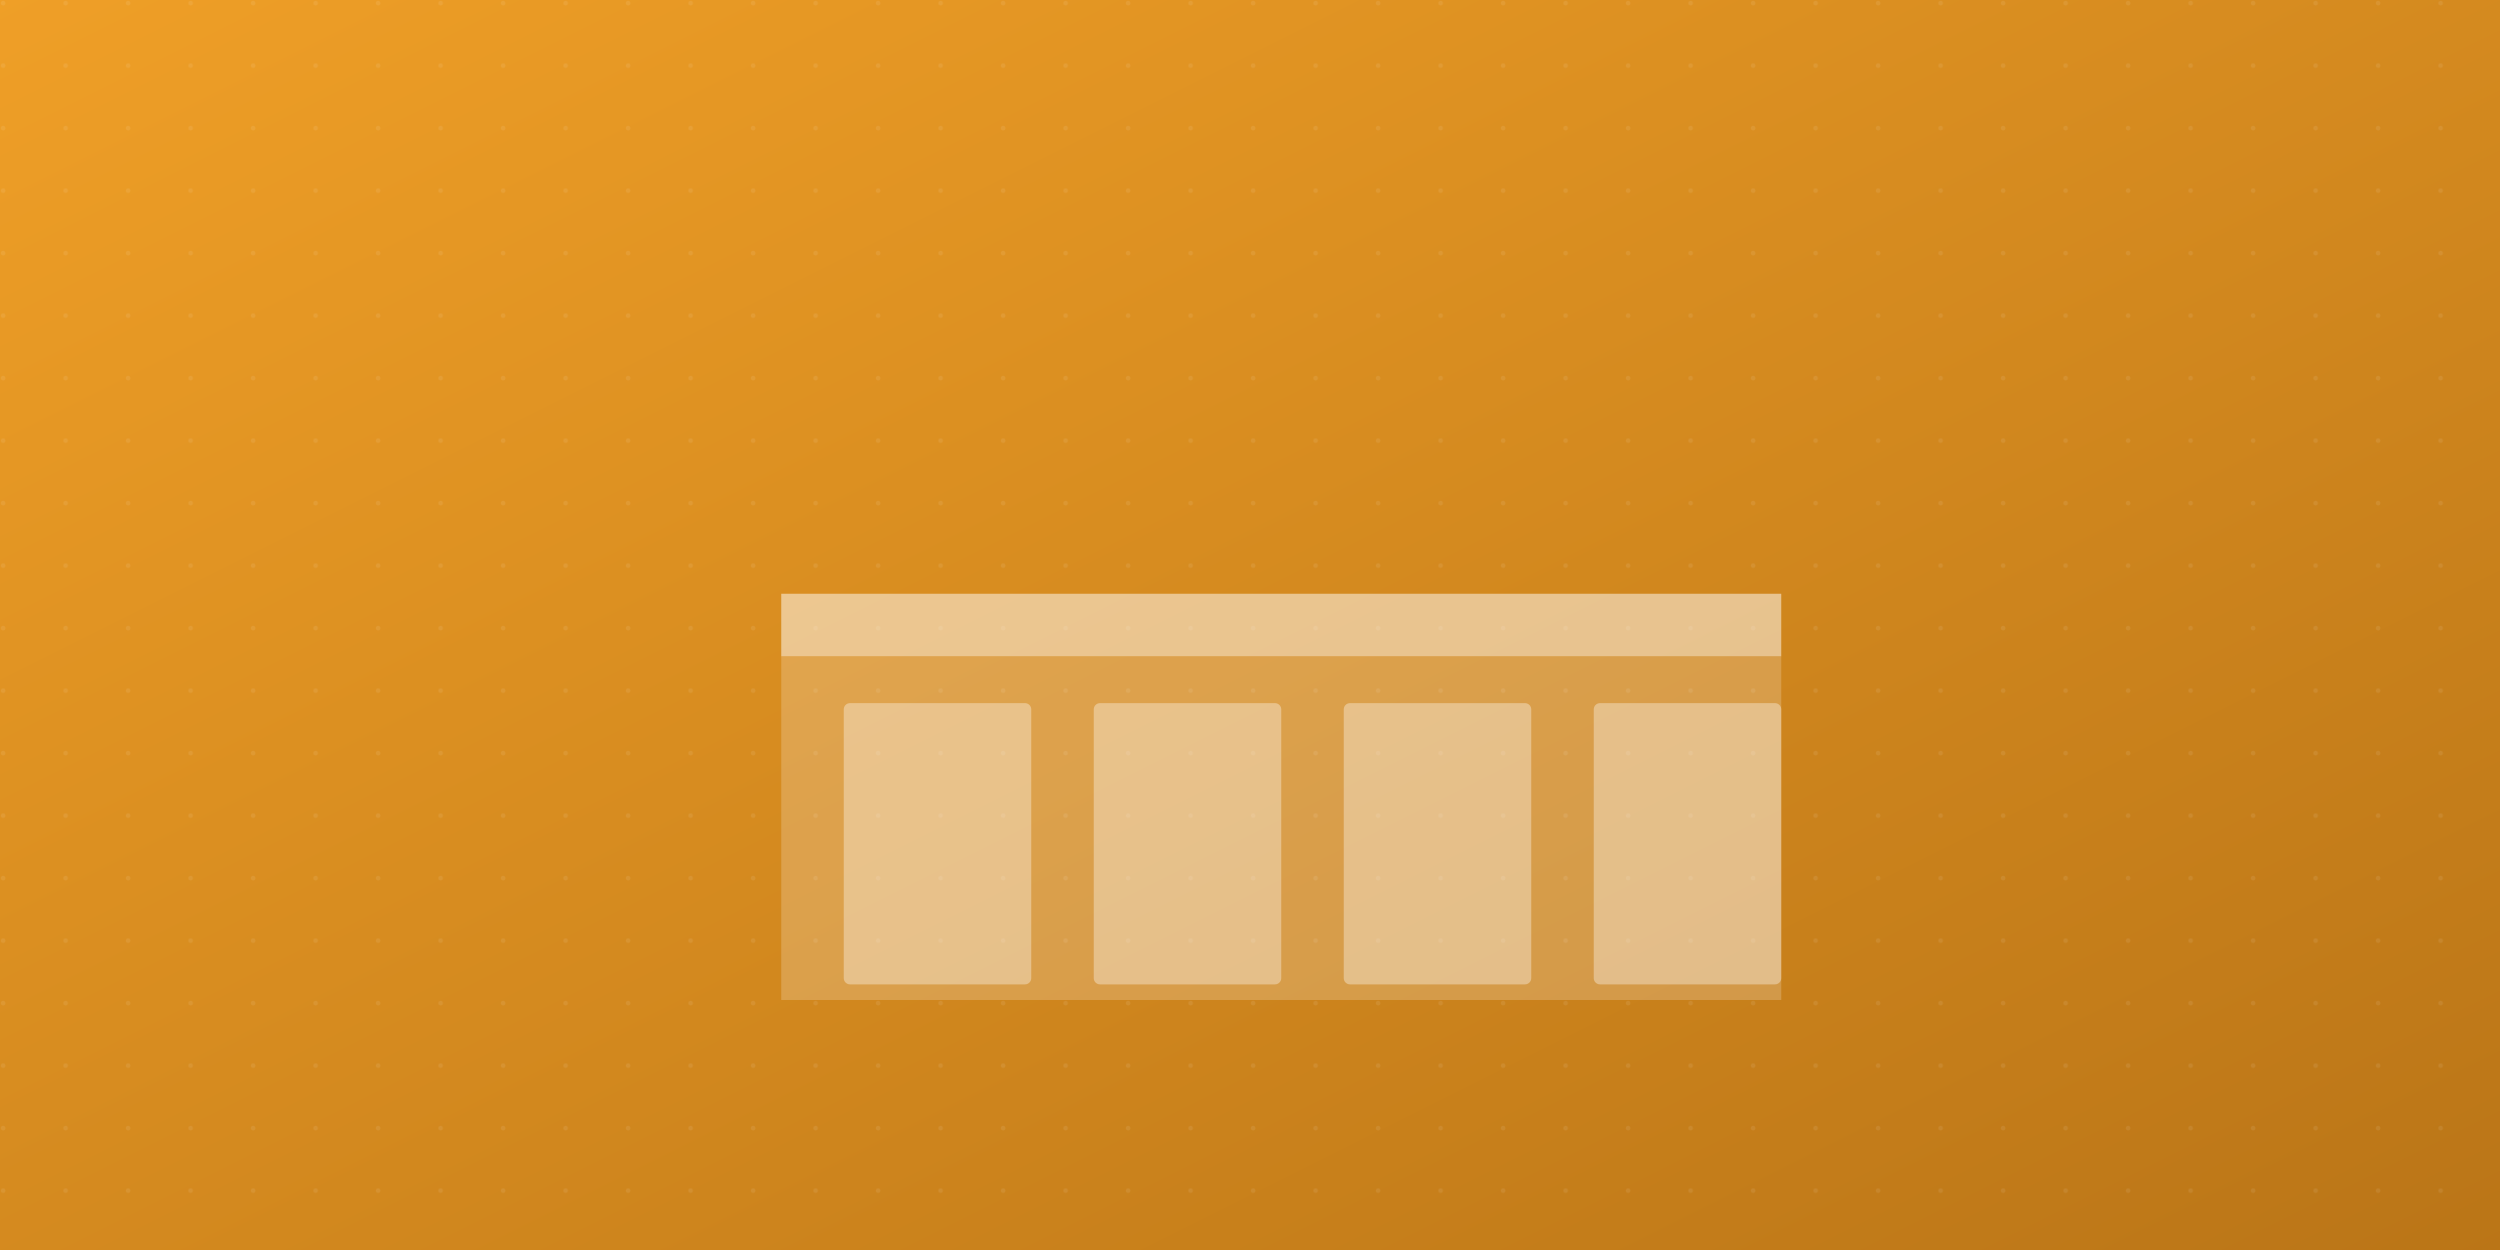
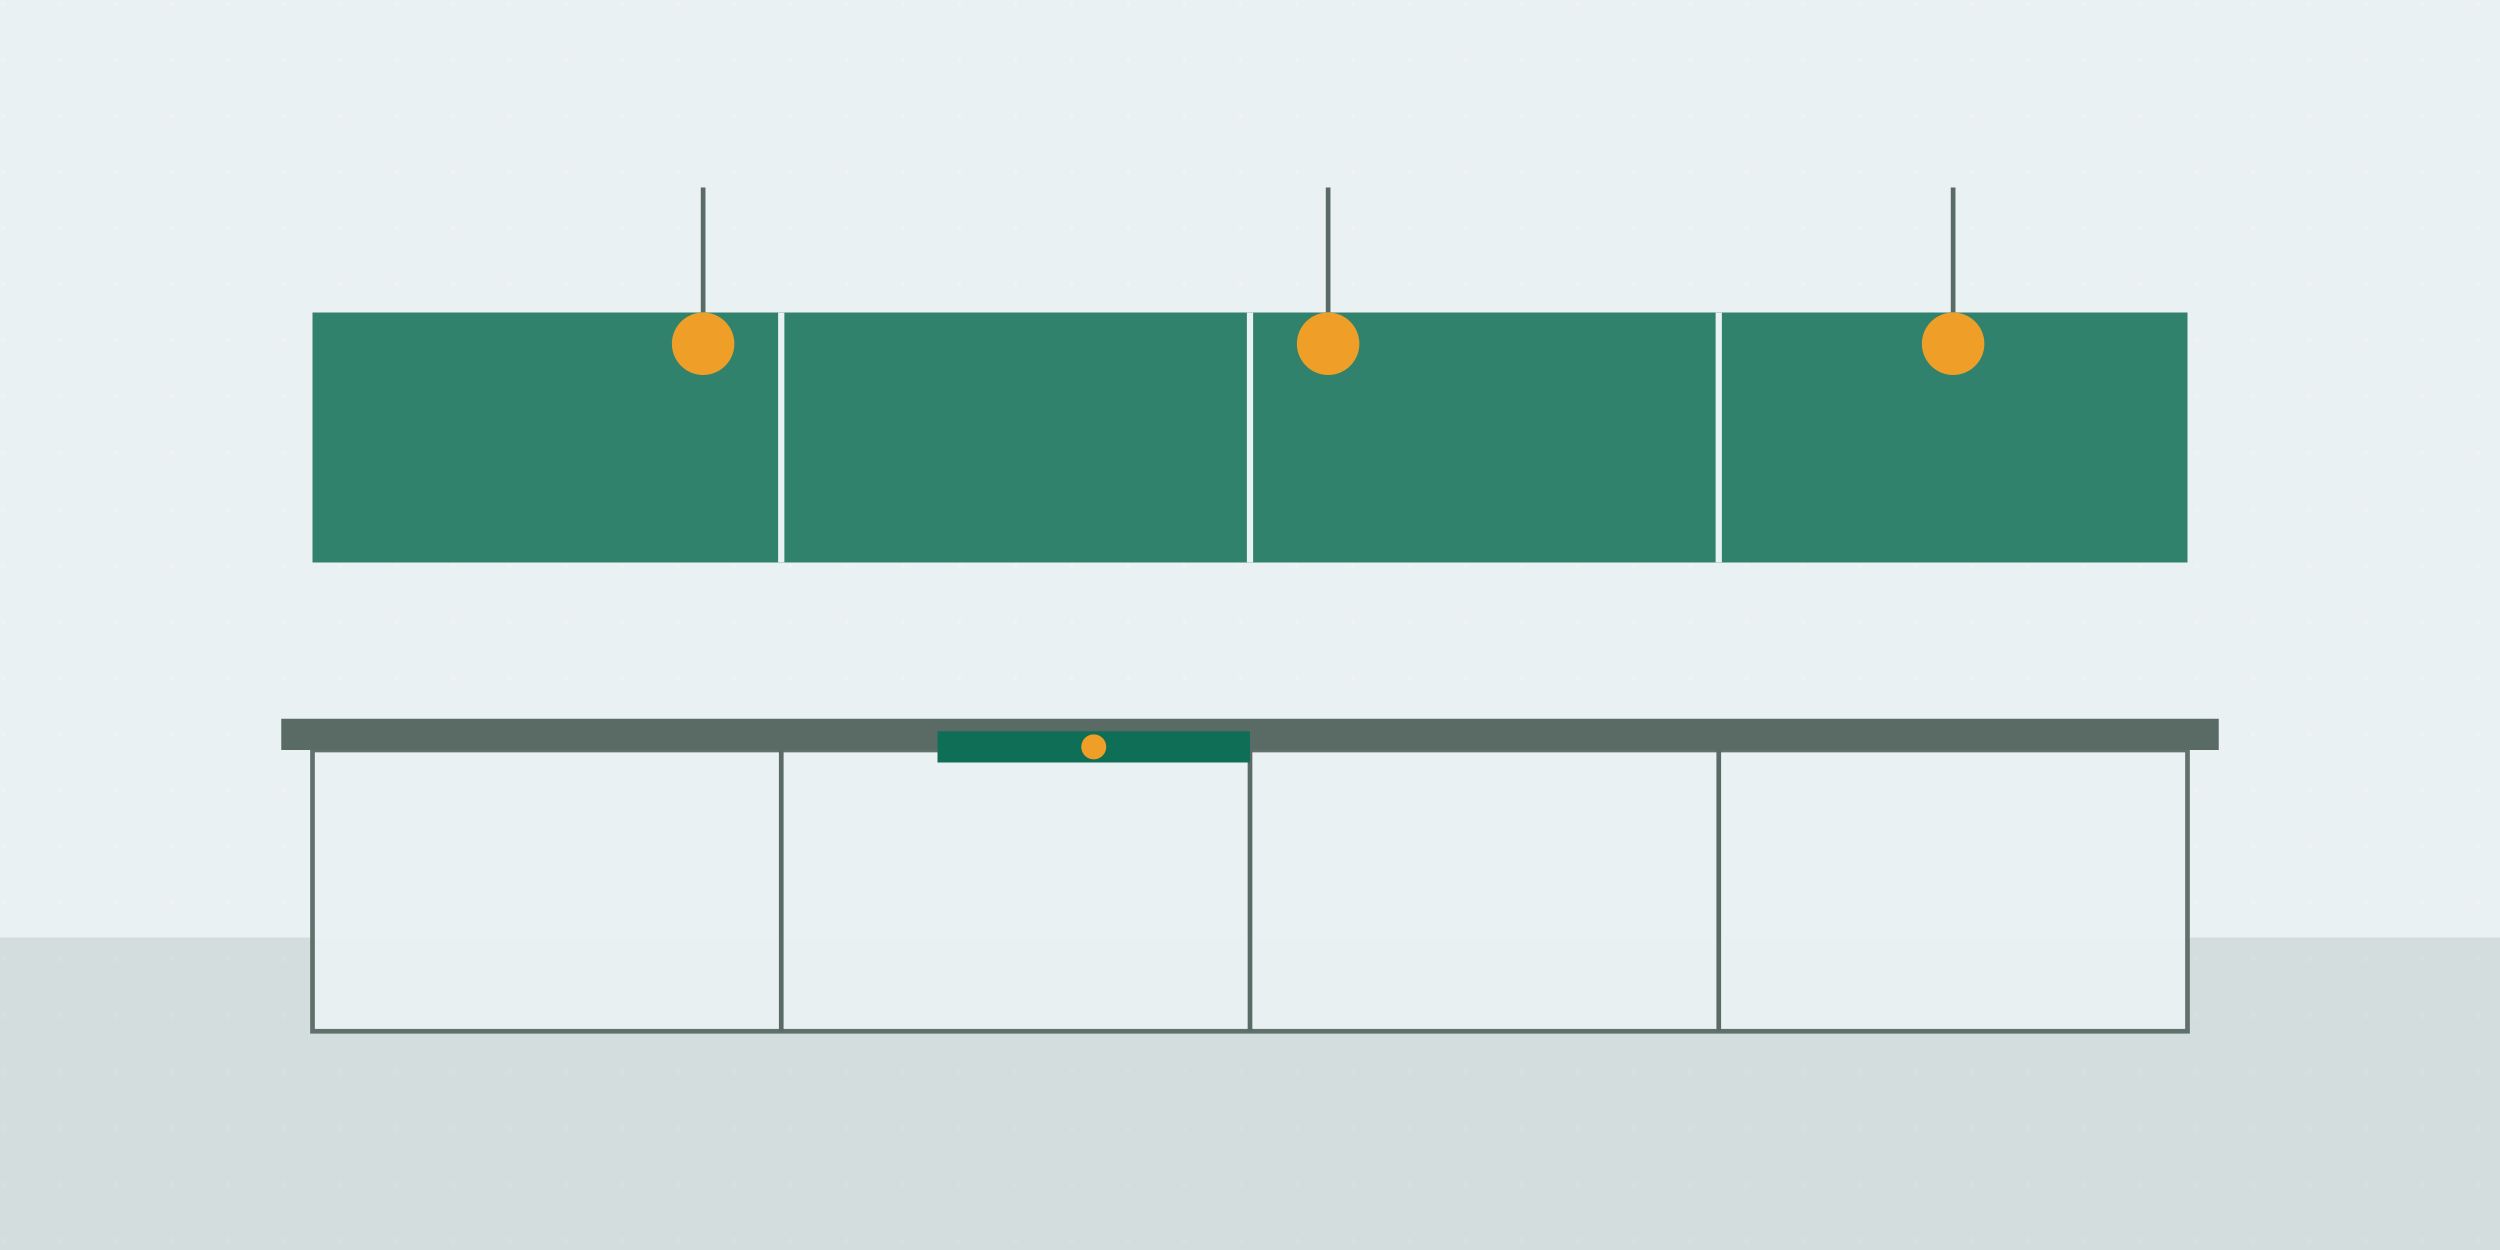
<svg xmlns="http://www.w3.org/2000/svg" viewBox="0 0 1600 800" preserveAspectRatio="xMidYMid slice">
  <defs>
-     <linearGradient id="g" x1="0" y1="0" x2="1" y2="1">
-       <stop offset="0" stop-color="#EF9F27" />
-       <stop offset="1" stop-color="#BA7517" />
+     <linearGradient id="sky" x1="0" y1="0" x2="0" y2="1">
+       <stop offset="0" stop-color="#CFE3F5" />
+       <stop offset="1" stop-color="#9EC0DC" />
    </linearGradient>
-     <pattern id="dots" width="40" height="40" patternUnits="userSpaceOnUse">
-       <circle cx="2" cy="2" r="1.5" fill="white" opacity="0.08" />
+     <linearGradient id="wallG" x1="0" y1="0" x2="0" y2="1">
+       <stop offset="0" stop-color="#EAF1F2" />
+       <stop offset="1" stop-color="#EAF1F2" stop-opacity="0.85" />
+     </linearGradient>
+     <pattern id="dots" width="36" height="36" patternUnits="userSpaceOnUse">
+       <circle cx="2" cy="2" r="1.4" fill="white" opacity="0.18" />
    </pattern>
  </defs>
-   <rect width="1600" height="800" fill="url(#g)" />
+   <rect width="1600" height="800" fill="url(#sky)" />
  <rect width="1600" height="800" fill="url(#dots)" />
-   <rect x="500" y="380" width="640" height="40" fill="white" opacity="0.5" />
-   <rect x="500" y="420" width="640" height="220" fill="white" opacity="0.2" />
-   <rect x="540" y="450" width="120" height="180" fill="white" opacity="0.35" rx="4" />
-   <rect x="700" y="450" width="120" height="180" fill="white" opacity="0.35" rx="4" />
-   <rect x="860" y="450" width="120" height="180" fill="white" opacity="0.35" rx="4" />
-   <rect x="1020" y="450" width="120" height="180" fill="white" opacity="0.35" rx="4" />
+   <rect width="1600" height="800" fill="#EAF1F2" />
+   <rect width="1600" height="800" fill="url(#dots)" />
+   <rect x="0" y="600" width="1600" height="200" fill="#5A6B66" opacity="0.15" />
+   <rect x="200" y="200" width="1200" height="160" fill="#0F6E56" opacity="0.85" />
+   <line x1="500" y1="200" x2="500" y2="360" stroke="#EAF1F2" stroke-width="4" />
+   <line x1="800" y1="200" x2="800" y2="360" stroke="#EAF1F2" stroke-width="4" />
+   <line x1="1100" y1="200" x2="1100" y2="360" stroke="#EAF1F2" stroke-width="4" />
+   <rect x="180" y="460" width="1240" height="20" fill="#5A6B66" />
+   <rect x="200" y="480" width="1200" height="180" fill="#EAF1F2" opacity="0.95" stroke="#5A6B66" stroke-width="3" />
+   <line x1="500" y1="480" x2="500" y2="660" stroke="#5A6B66" stroke-width="3" />
+   <line x1="800" y1="480" x2="800" y2="660" stroke="#5A6B66" stroke-width="3" />
+   <line x1="1100" y1="480" x2="1100" y2="660" stroke="#5A6B66" stroke-width="3" />
+   <rect x="600" y="468" width="200" height="20" fill="#0F6E56" />
+   <circle cx="700" cy="478" r="8" fill="#EF9F27" />
+   <line x1="450" y1="200" x2="450" y2="120" stroke="#5A6B66" stroke-width="3" />
+   <circle cx="450" cy="220" r="20" fill="#EF9F27" />
+   <line x1="850" y1="200" x2="850" y2="120" stroke="#5A6B66" stroke-width="3" />
+   <circle cx="850" cy="220" r="20" fill="#EF9F27" />
+   <line x1="1250" y1="200" x2="1250" y2="120" stroke="#5A6B66" stroke-width="3" />
+   <circle cx="1250" cy="220" r="20" fill="#EF9F27" />
</svg>
